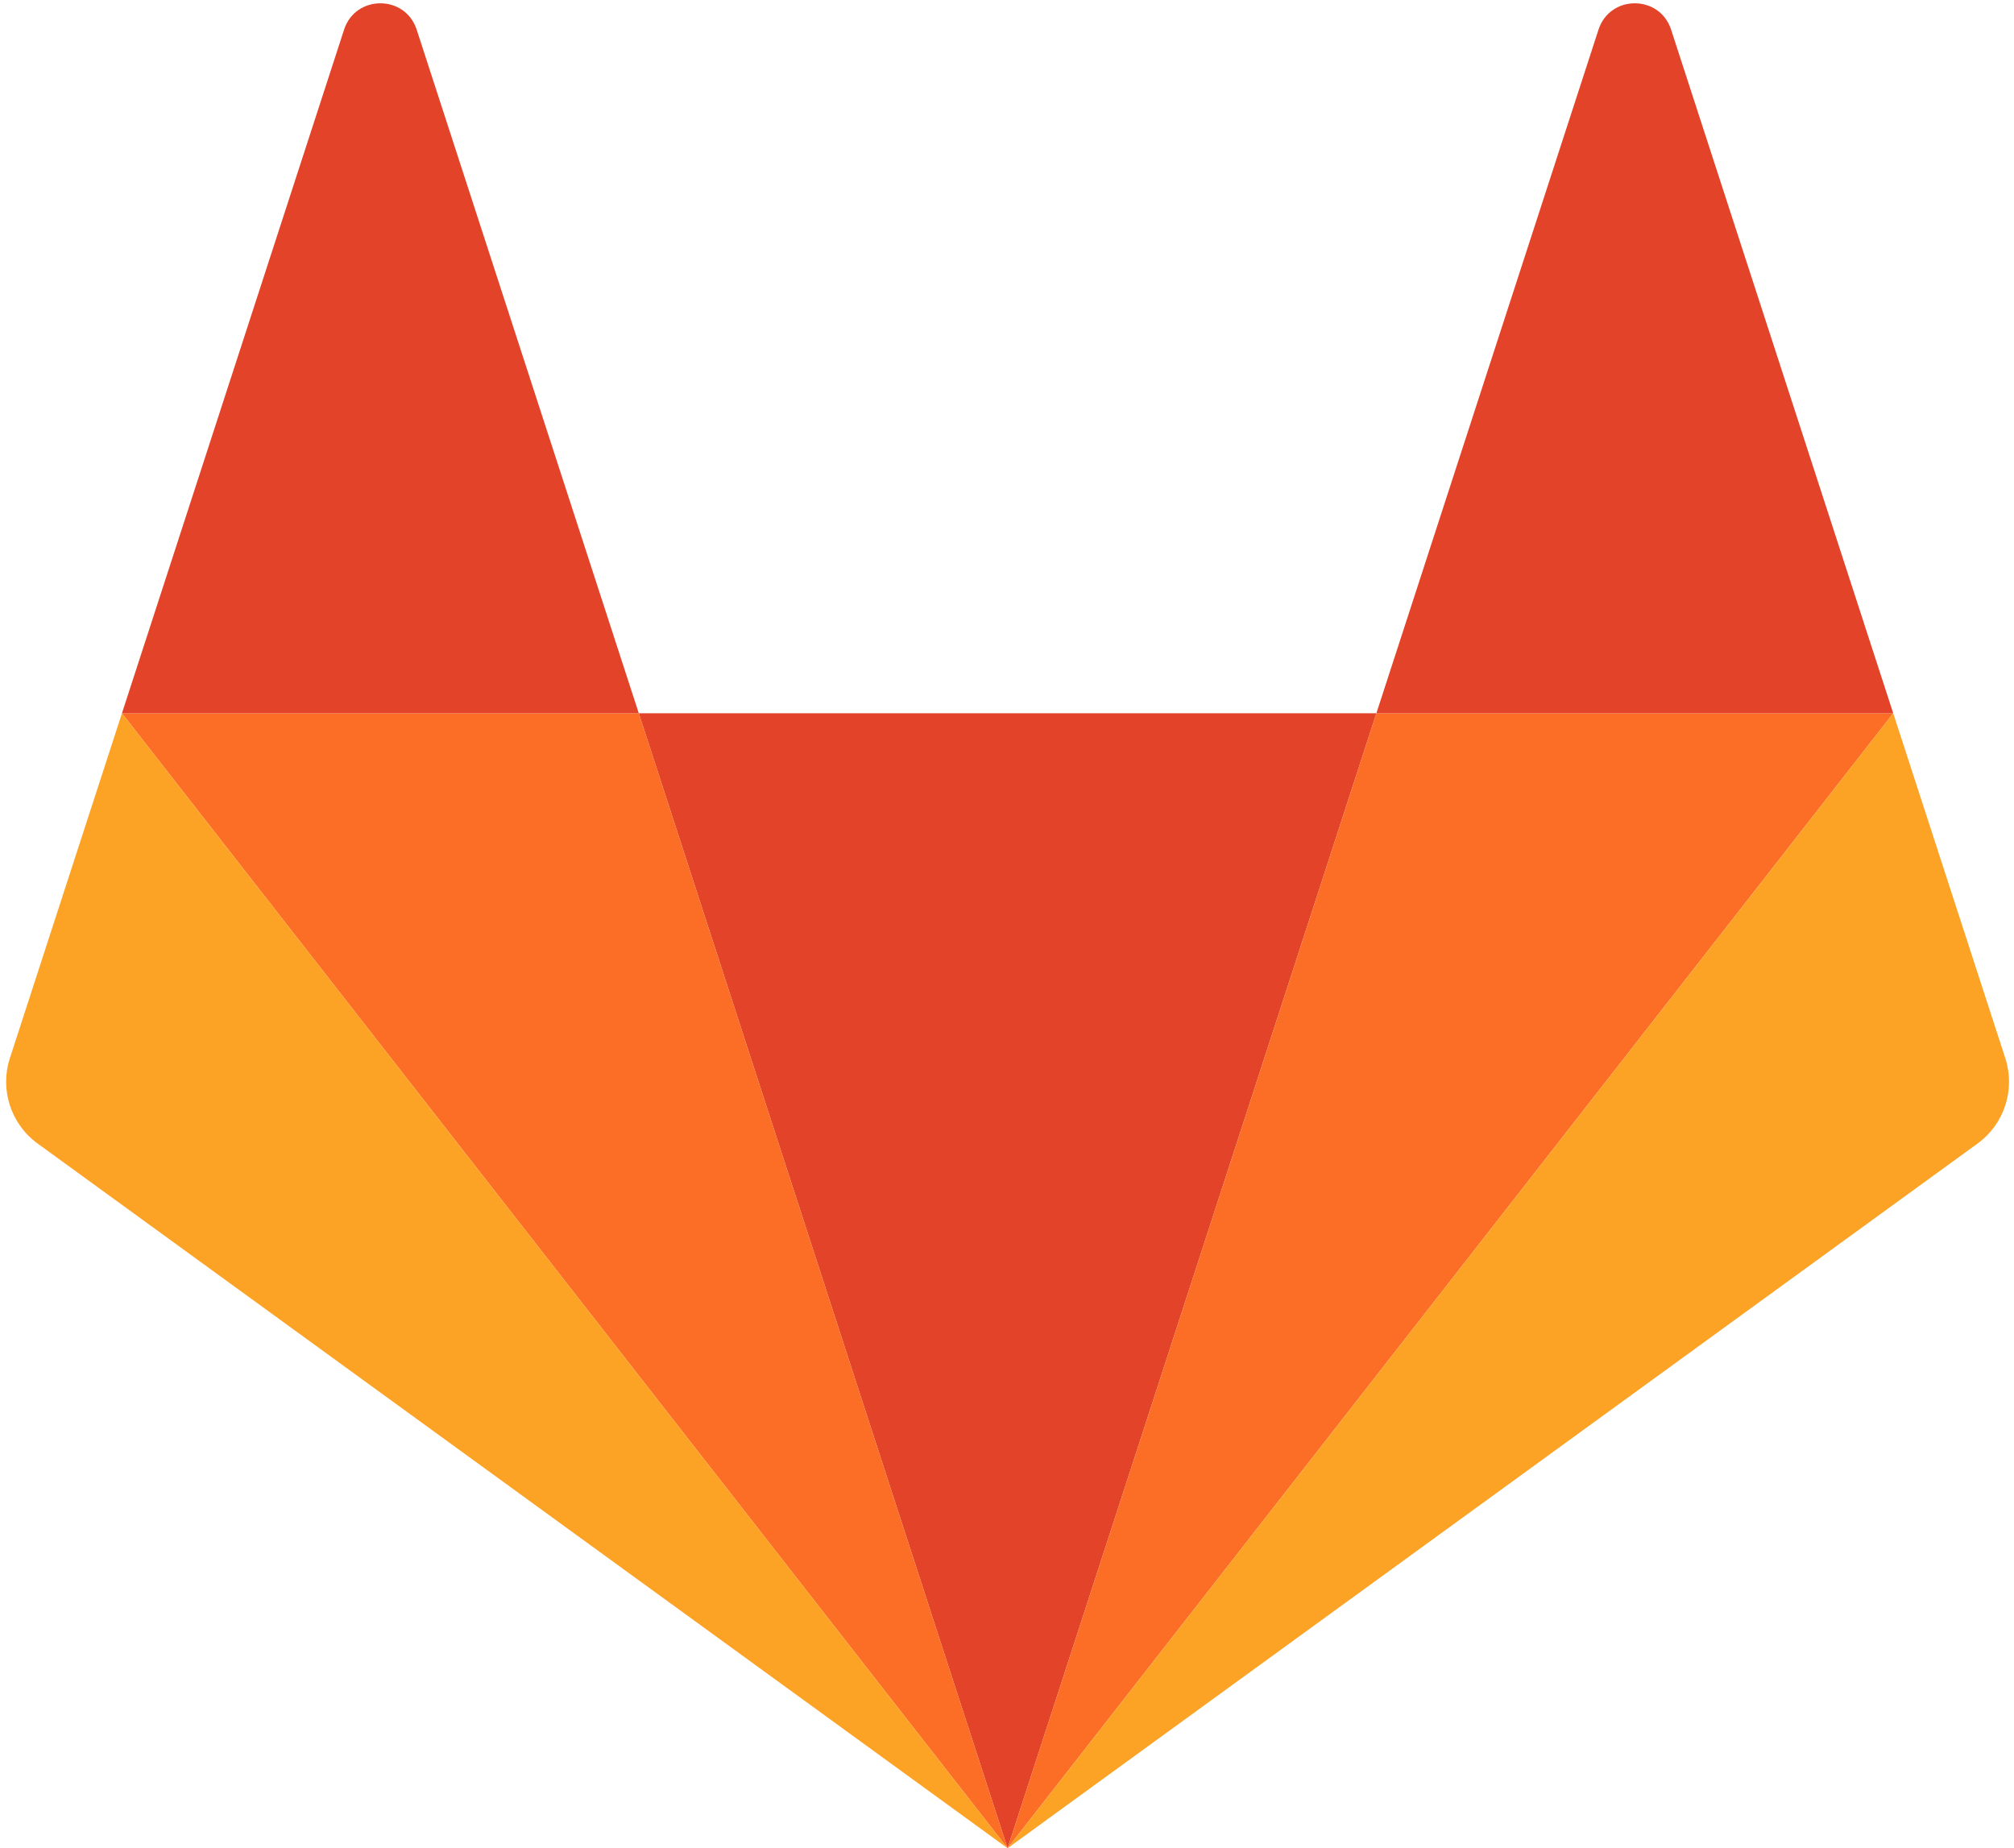
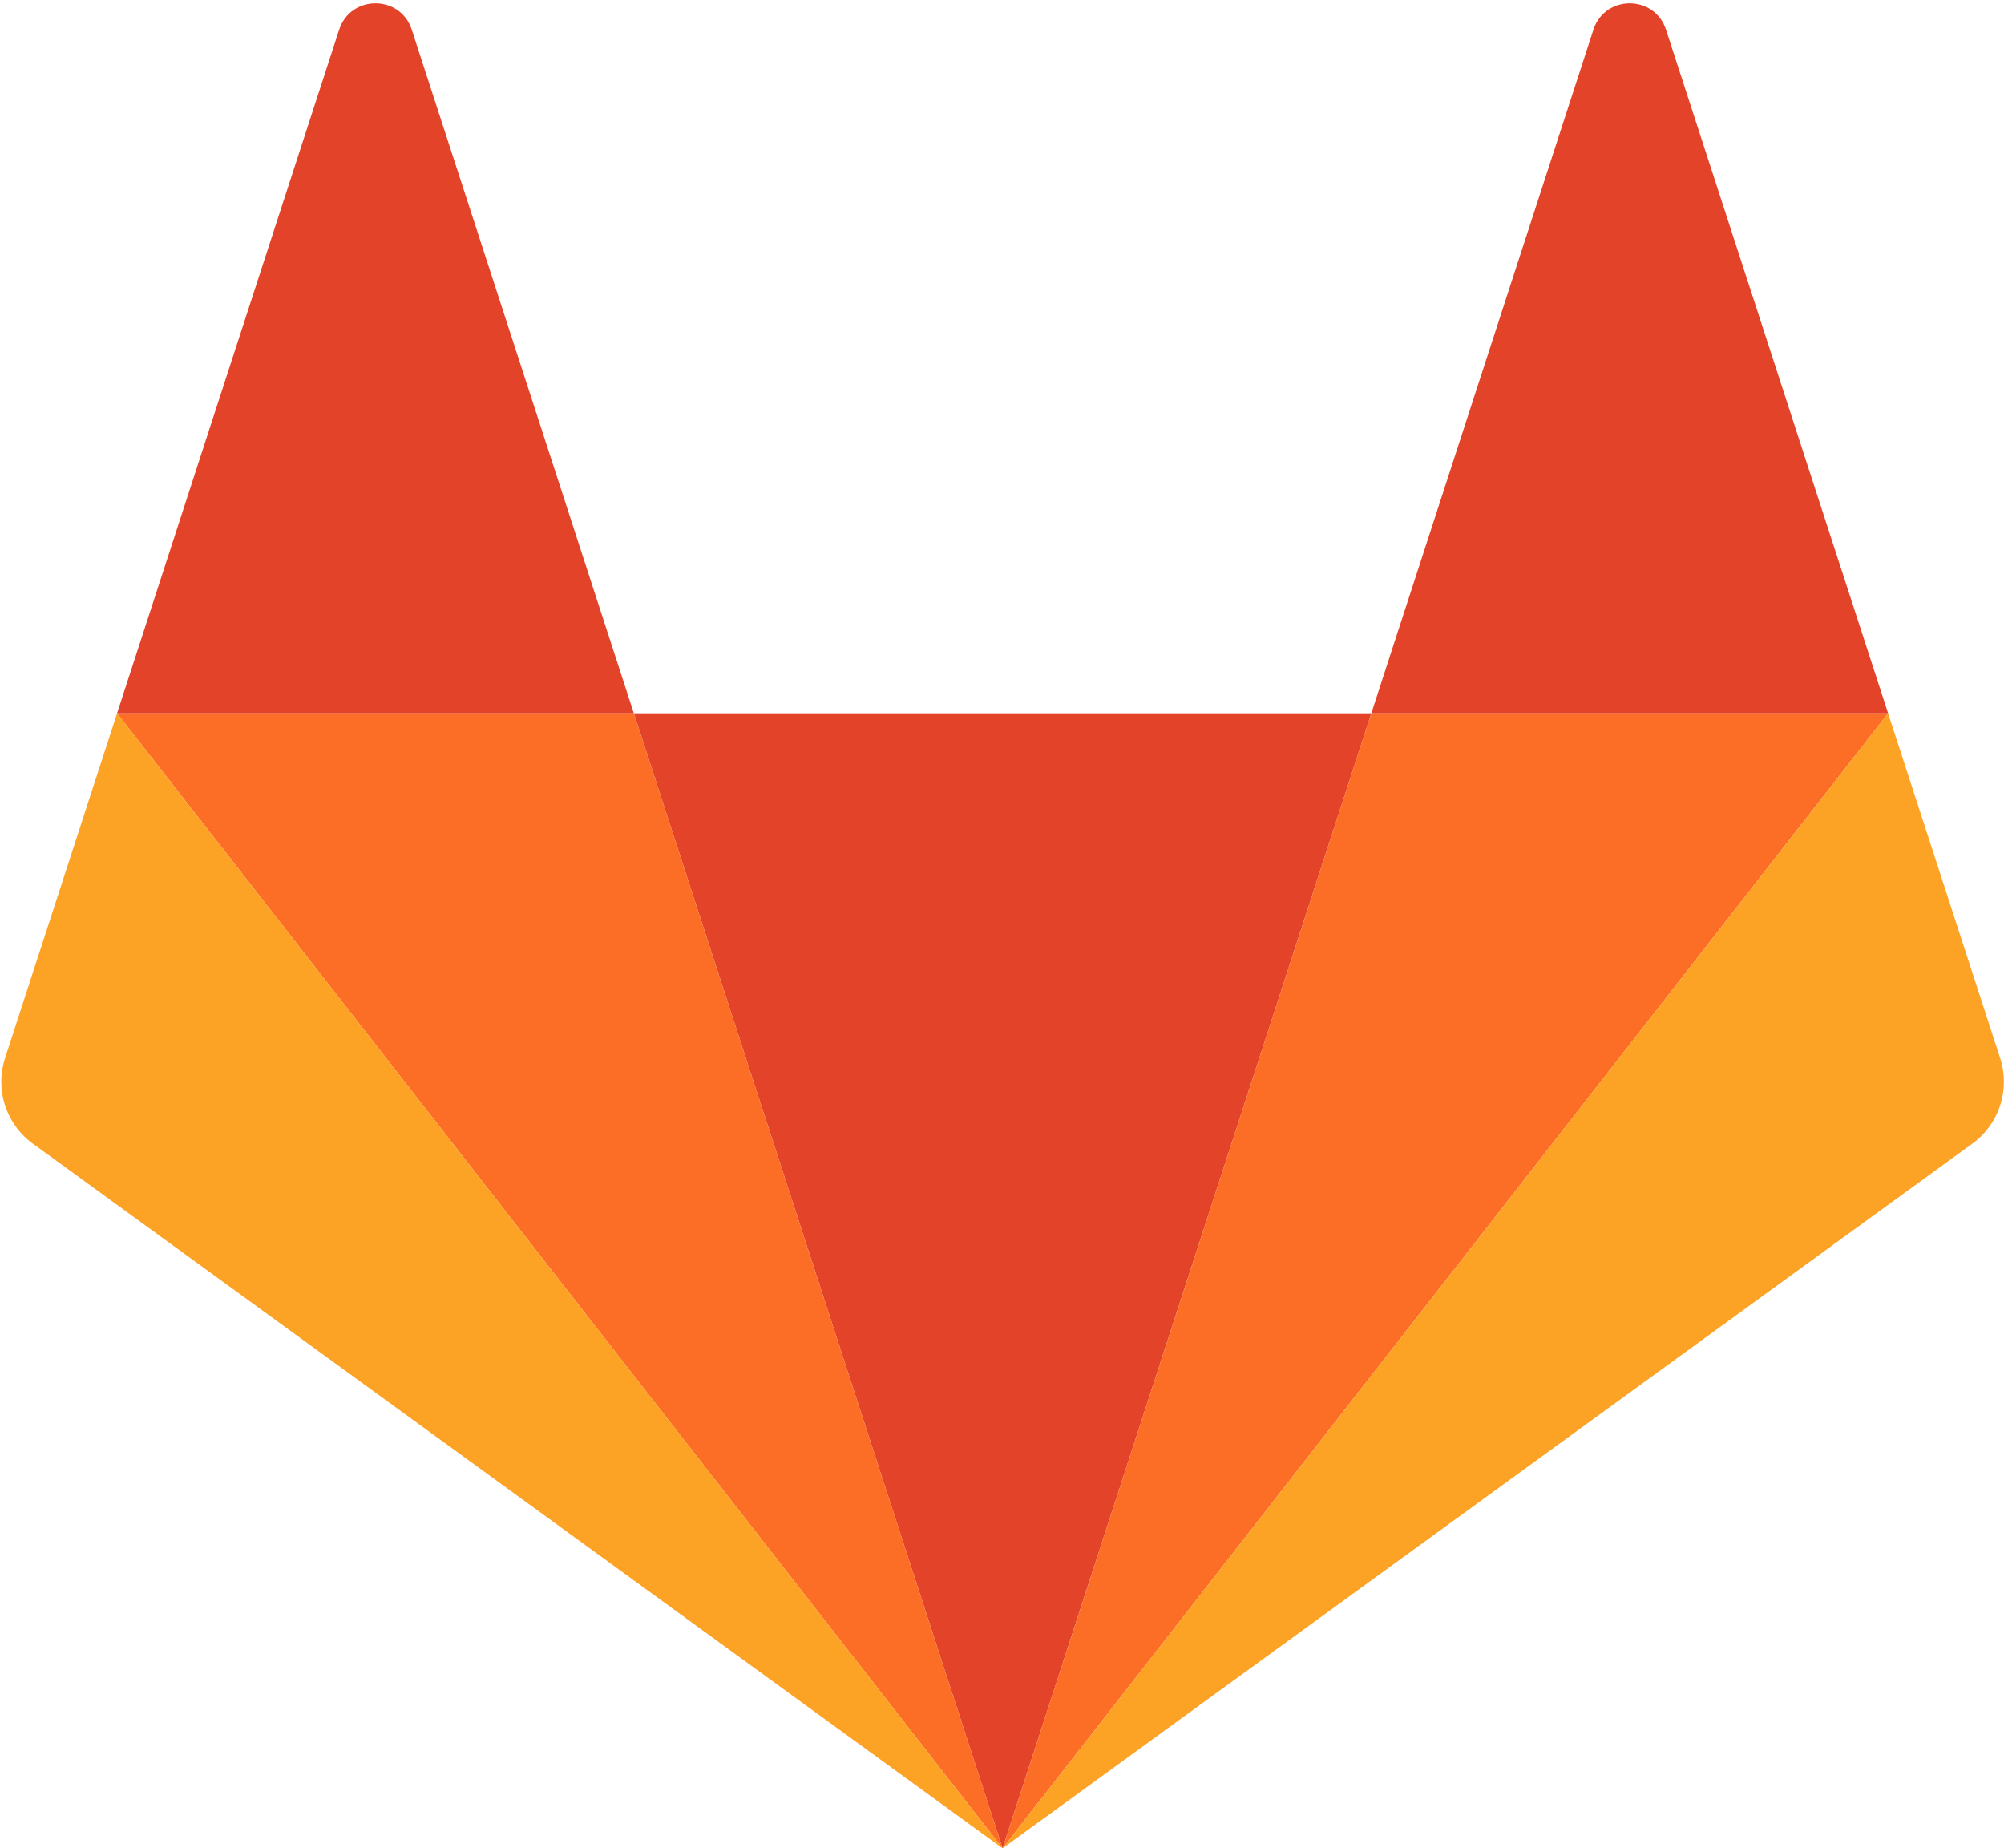
- <svg xmlns="http://www.w3.org/2000/svg" width="1.09em" height="1em" viewBox="0 0 256 236">
+ <svg xmlns="http://www.w3.org/2000/svg" viewBox="0 0 256 236">
  <path fill="#E24329" d="m128.075 236.075l47.104-144.97H80.97l47.104 144.97Z" />
  <path fill="#FC6D26" d="M128.075 236.074L80.97 91.104H14.956l113.119 144.97Z" />
  <path fill="#FCA326" d="M14.956 91.104L.642 135.16a9.752 9.752 0 0 0 3.542 10.903l123.891 90.012l-113.12-144.97Z" />
  <path fill="#E24329" d="M14.956 91.105H80.97L52.601 3.79c-1.46-4.493-7.816-4.492-9.275 0l-28.37 87.315Z" />
  <path fill="#FC6D26" d="m128.075 236.074l47.104-144.97h66.015l-113.12 144.97Z" />
  <path fill="#FCA326" d="m241.194 91.104l14.314 44.056a9.752 9.752 0 0 1-3.543 10.903l-123.89 90.012l113.119-144.97Z" />
  <path fill="#E24329" d="M241.194 91.105h-66.015l28.37-87.315c1.46-4.493 7.816-4.492 9.275 0l28.37 87.315Z" />
</svg>
